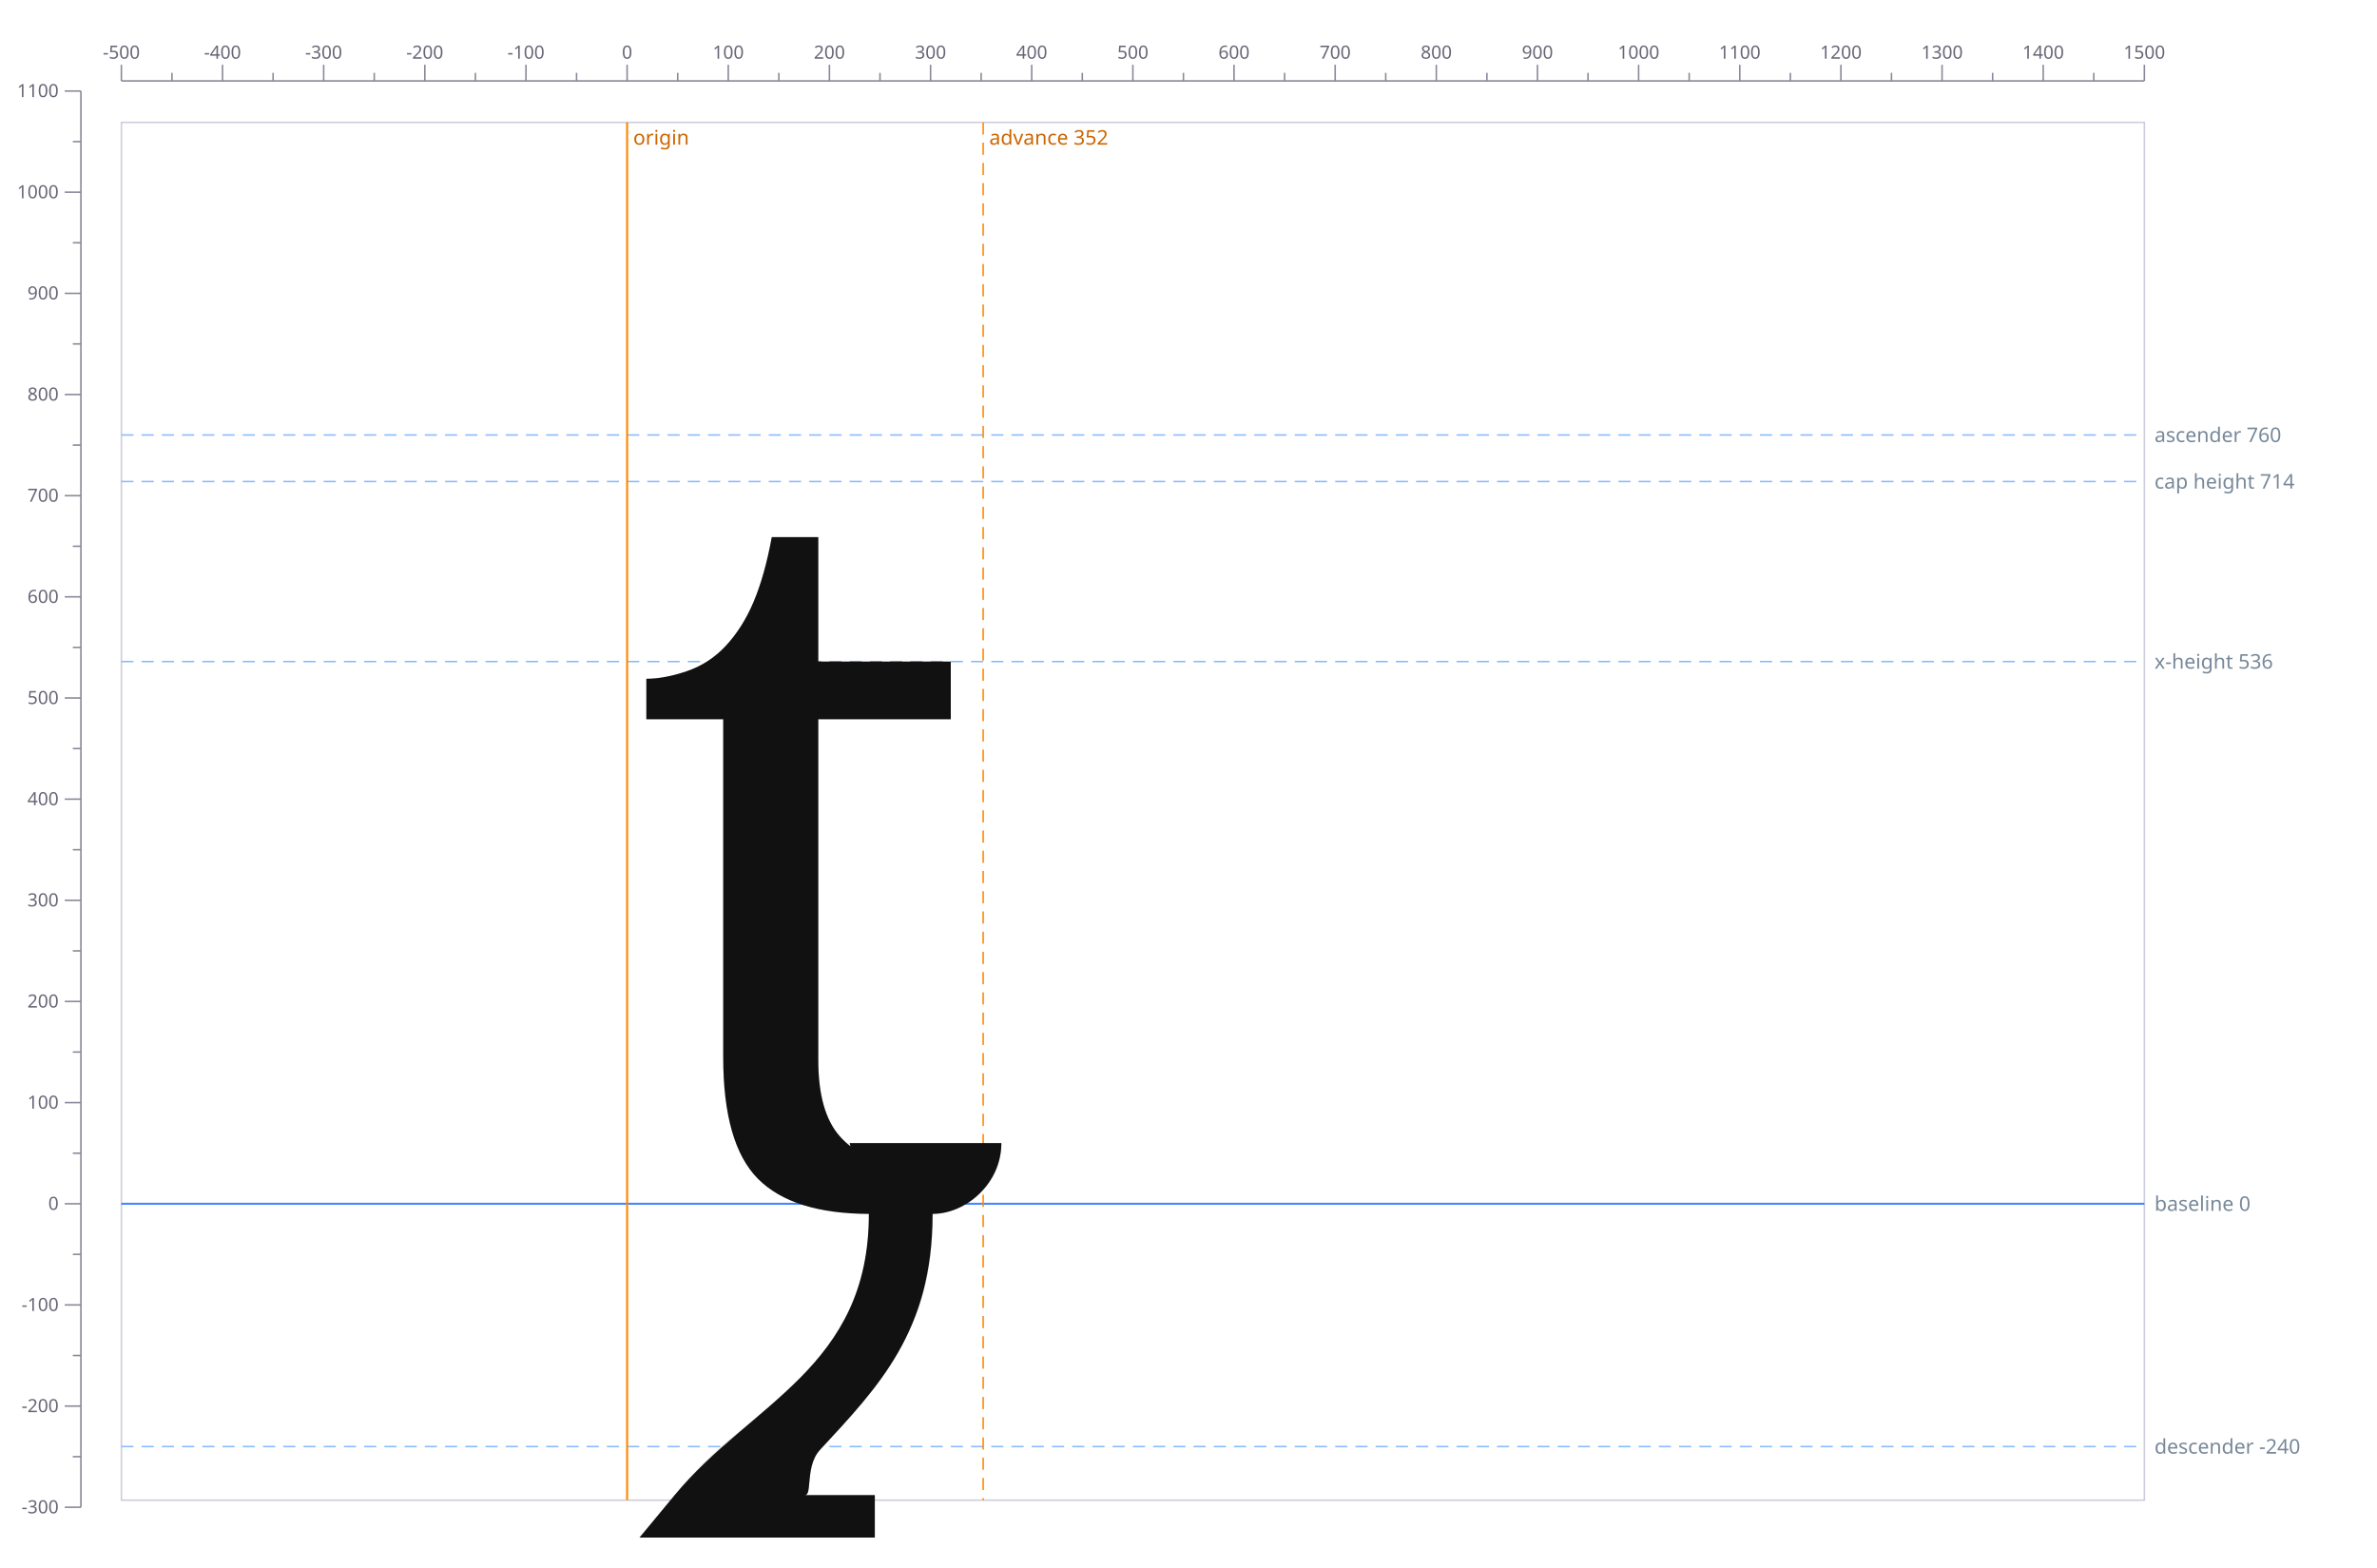
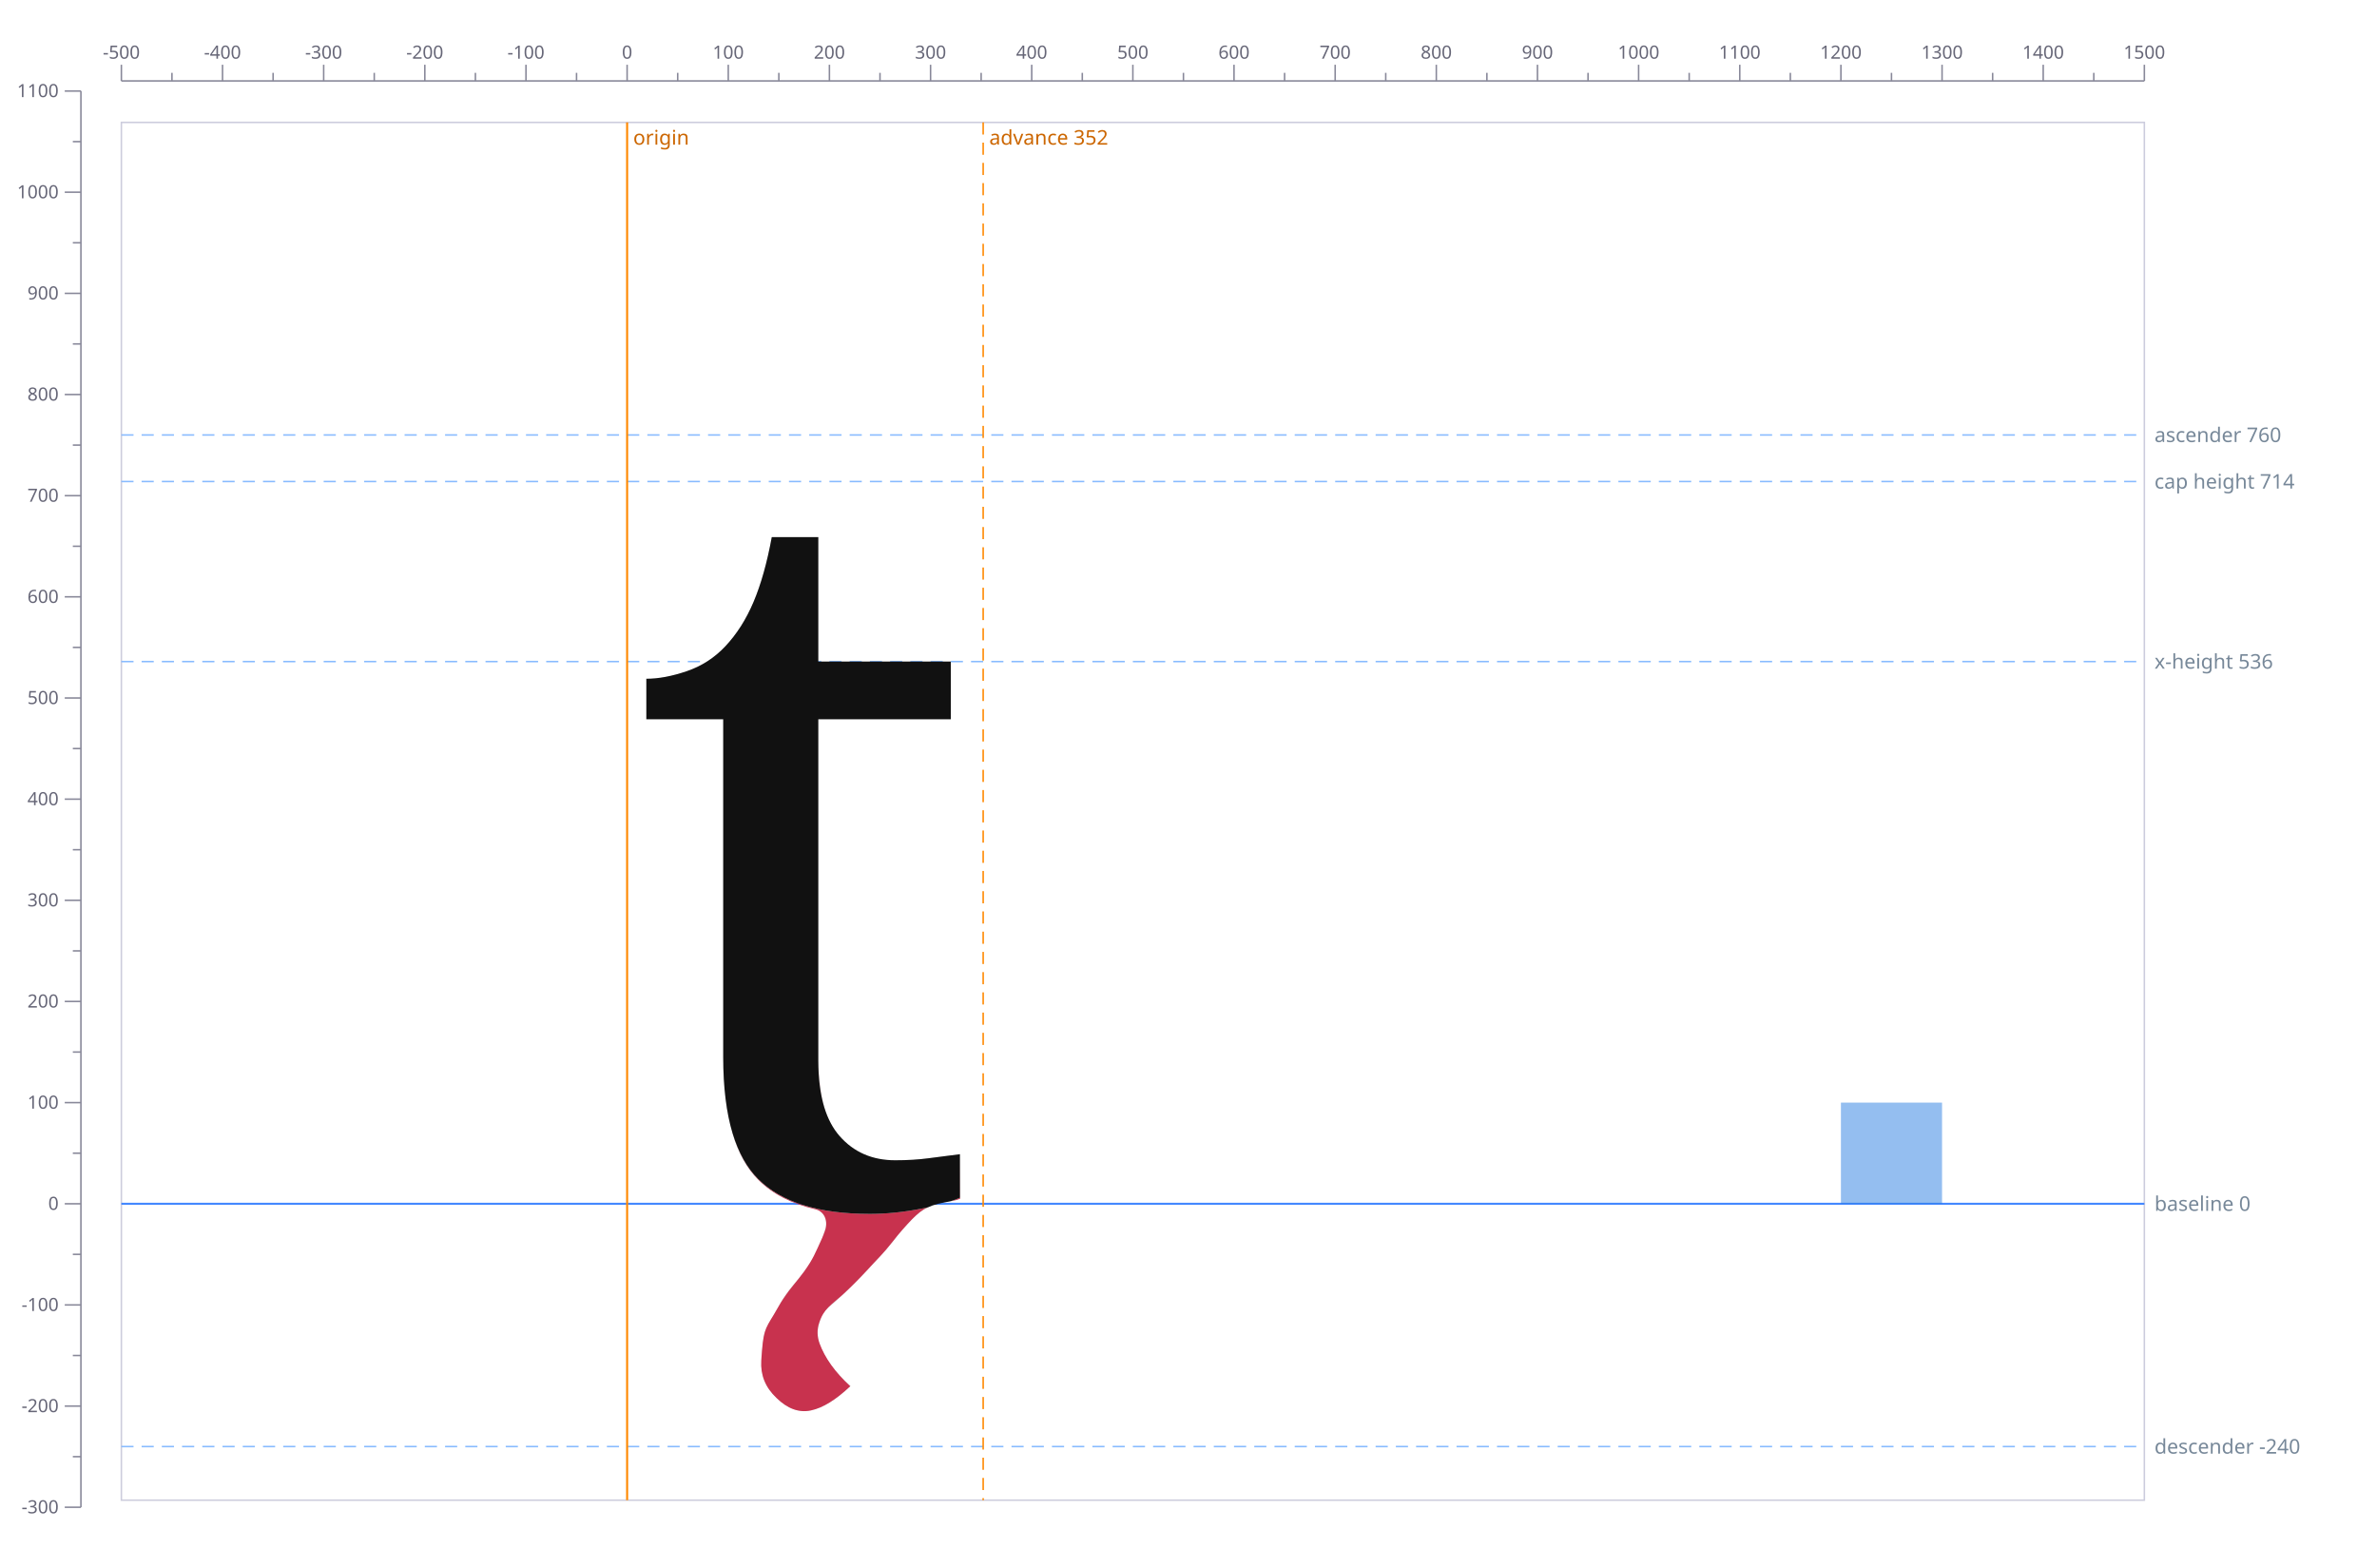
<svg xmlns="http://www.w3.org/2000/svg" viewBox="0 0 2350 1550" data-glyph="t_uni0316" data-family="serif" data-origin="620 1190" data-upm="1000" data-advance="352">
  <g id="guides">
    <rect x="120" y="121" width="2000" height="1362" fill="none" stroke="#ccd" stroke-width="1.5" />
    <line x1="120" x2="2120" y1="1430" y2="1430" stroke="#8bf" stroke-width="1.5" stroke-dasharray="12 8" />
    <text x="2130" y="1437" fill="#789" font-family="sans-serif" font-size="20">descender -240</text>
    <line x1="120" x2="2120" y1="1190" y2="1190" stroke="#48f" stroke-width="2" />
    <text x="2130" y="1197" fill="#789" font-family="sans-serif" font-size="20">baseline 0</text>
    <line x1="120" x2="2120" y1="654" y2="654" stroke="#8bf" stroke-width="1.5" stroke-dasharray="12 8" />
    <text x="2130" y="661" fill="#789" font-family="sans-serif" font-size="20">x-height 536</text>
    <line x1="120" x2="2120" y1="476" y2="476" stroke="#8bf" stroke-width="1.5" stroke-dasharray="12 8" />
    <text x="2130" y="483" fill="#789" font-family="sans-serif" font-size="20">cap height 714</text>
    <line x1="120" x2="2120" y1="430" y2="430" stroke="#8bf" stroke-width="1.5" stroke-dasharray="12 8" />
    <text x="2130" y="437" fill="#789" font-family="sans-serif" font-size="20">ascender 760</text>
    <line x1="620" x2="620" y1="121" y2="1483" stroke="#f80" stroke-width="2" />
    <text x="626" y="143" fill="#c60" font-family="sans-serif" font-size="20">origin</text>
    <line x1="972" x2="972" y1="121" y2="1483" stroke="#f80" stroke-width="1.5" stroke-dasharray="12 8" />
    <text x="978" y="143" fill="#c60" font-family="sans-serif" font-size="20">advance 352</text>
    <line x1="120" x2="2120" y1="80" y2="80" stroke="#889" stroke-width="1.5" />
    <line x1="120" x2="120" y1="80" y2="64" stroke="#889" stroke-width="1.5" />
    <text x="120" y="58" fill="#667" font-family="sans-serif" font-size="18" text-anchor="middle">-500</text>
    <line x1="170" x2="170" y1="80" y2="72" stroke="#889" stroke-width="1.5" />
    <line x1="220" x2="220" y1="80" y2="64" stroke="#889" stroke-width="1.5" />
    <text x="220" y="58" fill="#667" font-family="sans-serif" font-size="18" text-anchor="middle">-400</text>
    <line x1="270" x2="270" y1="80" y2="72" stroke="#889" stroke-width="1.5" />
    <line x1="320" x2="320" y1="80" y2="64" stroke="#889" stroke-width="1.5" />
    <text x="320" y="58" fill="#667" font-family="sans-serif" font-size="18" text-anchor="middle">-300</text>
    <line x1="370" x2="370" y1="80" y2="72" stroke="#889" stroke-width="1.5" />
    <line x1="420" x2="420" y1="80" y2="64" stroke="#889" stroke-width="1.5" />
    <text x="420" y="58" fill="#667" font-family="sans-serif" font-size="18" text-anchor="middle">-200</text>
    <line x1="470" x2="470" y1="80" y2="72" stroke="#889" stroke-width="1.5" />
    <line x1="520" x2="520" y1="80" y2="64" stroke="#889" stroke-width="1.5" />
    <text x="520" y="58" fill="#667" font-family="sans-serif" font-size="18" text-anchor="middle">-100</text>
    <line x1="570" x2="570" y1="80" y2="72" stroke="#889" stroke-width="1.5" />
    <line x1="620" x2="620" y1="80" y2="64" stroke="#889" stroke-width="1.5" />
    <text x="620" y="58" fill="#667" font-family="sans-serif" font-size="18" text-anchor="middle">0</text>
    <line x1="670" x2="670" y1="80" y2="72" stroke="#889" stroke-width="1.5" />
    <line x1="720" x2="720" y1="80" y2="64" stroke="#889" stroke-width="1.5" />
    <text x="720" y="58" fill="#667" font-family="sans-serif" font-size="18" text-anchor="middle">100</text>
    <line x1="770" x2="770" y1="80" y2="72" stroke="#889" stroke-width="1.5" />
    <line x1="820" x2="820" y1="80" y2="64" stroke="#889" stroke-width="1.5" />
    <text x="820" y="58" fill="#667" font-family="sans-serif" font-size="18" text-anchor="middle">200</text>
    <line x1="870" x2="870" y1="80" y2="72" stroke="#889" stroke-width="1.5" />
    <line x1="920" x2="920" y1="80" y2="64" stroke="#889" stroke-width="1.5" />
    <text x="920" y="58" fill="#667" font-family="sans-serif" font-size="18" text-anchor="middle">300</text>
    <line x1="970" x2="970" y1="80" y2="72" stroke="#889" stroke-width="1.5" />
    <line x1="1020" x2="1020" y1="80" y2="64" stroke="#889" stroke-width="1.5" />
    <text x="1020" y="58" fill="#667" font-family="sans-serif" font-size="18" text-anchor="middle">400</text>
    <line x1="1070" x2="1070" y1="80" y2="72" stroke="#889" stroke-width="1.5" />
    <line x1="1120" x2="1120" y1="80" y2="64" stroke="#889" stroke-width="1.5" />
    <text x="1120" y="58" fill="#667" font-family="sans-serif" font-size="18" text-anchor="middle">500</text>
    <line x1="1170" x2="1170" y1="80" y2="72" stroke="#889" stroke-width="1.5" />
    <line x1="1220" x2="1220" y1="80" y2="64" stroke="#889" stroke-width="1.5" />
    <text x="1220" y="58" fill="#667" font-family="sans-serif" font-size="18" text-anchor="middle">600</text>
    <line x1="1270" x2="1270" y1="80" y2="72" stroke="#889" stroke-width="1.5" />
    <line x1="1320" x2="1320" y1="80" y2="64" stroke="#889" stroke-width="1.5" />
    <text x="1320" y="58" fill="#667" font-family="sans-serif" font-size="18" text-anchor="middle">700</text>
    <line x1="1370" x2="1370" y1="80" y2="72" stroke="#889" stroke-width="1.5" />
    <line x1="1420" x2="1420" y1="80" y2="64" stroke="#889" stroke-width="1.5" />
    <text x="1420" y="58" fill="#667" font-family="sans-serif" font-size="18" text-anchor="middle">800</text>
    <line x1="1470" x2="1470" y1="80" y2="72" stroke="#889" stroke-width="1.5" />
    <line x1="1520" x2="1520" y1="80" y2="64" stroke="#889" stroke-width="1.5" />
    <text x="1520" y="58" fill="#667" font-family="sans-serif" font-size="18" text-anchor="middle">900</text>
    <line x1="1570" x2="1570" y1="80" y2="72" stroke="#889" stroke-width="1.5" />
    <line x1="1620" x2="1620" y1="80" y2="64" stroke="#889" stroke-width="1.5" />
    <text x="1620" y="58" fill="#667" font-family="sans-serif" font-size="18" text-anchor="middle">1000</text>
    <line x1="1670" x2="1670" y1="80" y2="72" stroke="#889" stroke-width="1.5" />
    <line x1="1720" x2="1720" y1="80" y2="64" stroke="#889" stroke-width="1.5" />
    <text x="1720" y="58" fill="#667" font-family="sans-serif" font-size="18" text-anchor="middle">1100</text>
    <line x1="1770" x2="1770" y1="80" y2="72" stroke="#889" stroke-width="1.5" />
    <line x1="1820" x2="1820" y1="80" y2="64" stroke="#889" stroke-width="1.5" />
    <text x="1820" y="58" fill="#667" font-family="sans-serif" font-size="18" text-anchor="middle">1200</text>
    <line x1="1870" x2="1870" y1="80" y2="72" stroke="#889" stroke-width="1.5" />
    <line x1="1920" x2="1920" y1="80" y2="64" stroke="#889" stroke-width="1.5" />
    <text x="1920" y="58" fill="#667" font-family="sans-serif" font-size="18" text-anchor="middle">1300</text>
    <line x1="1970" x2="1970" y1="80" y2="72" stroke="#889" stroke-width="1.5" />
    <line x1="2020" x2="2020" y1="80" y2="64" stroke="#889" stroke-width="1.5" />
    <text x="2020" y="58" fill="#667" font-family="sans-serif" font-size="18" text-anchor="middle">1400</text>
    <line x1="2070" x2="2070" y1="80" y2="72" stroke="#889" stroke-width="1.5" />
    <line x1="2120" x2="2120" y1="80" y2="64" stroke="#889" stroke-width="1.5" />
    <text x="2120" y="58" fill="#667" font-family="sans-serif" font-size="18" text-anchor="middle">1500</text>
    <line x1="80" x2="80" y1="90" y2="1490" stroke="#889" stroke-width="1.5" />
    <line x1="80" x2="64" y1="1490" y2="1490" stroke="#889" stroke-width="1.5" />
    <text x="58" y="1496" fill="#667" font-family="sans-serif" font-size="18" text-anchor="end">-300</text>
    <line x1="80" x2="72" y1="1440" y2="1440" stroke="#889" stroke-width="1.5" />
    <line x1="80" x2="64" y1="1390" y2="1390" stroke="#889" stroke-width="1.5" />
    <text x="58" y="1396" fill="#667" font-family="sans-serif" font-size="18" text-anchor="end">-200</text>
    <line x1="80" x2="72" y1="1340" y2="1340" stroke="#889" stroke-width="1.5" />
    <line x1="80" x2="64" y1="1290" y2="1290" stroke="#889" stroke-width="1.5" />
    <text x="58" y="1296" fill="#667" font-family="sans-serif" font-size="18" text-anchor="end">-100</text>
    <line x1="80" x2="72" y1="1240" y2="1240" stroke="#889" stroke-width="1.5" />
    <line x1="80" x2="64" y1="1190" y2="1190" stroke="#889" stroke-width="1.5" />
    <text x="58" y="1196" fill="#667" font-family="sans-serif" font-size="18" text-anchor="end">0</text>
    <line x1="80" x2="72" y1="1140" y2="1140" stroke="#889" stroke-width="1.5" />
    <line x1="80" x2="64" y1="1090" y2="1090" stroke="#889" stroke-width="1.5" />
    <text x="58" y="1096" fill="#667" font-family="sans-serif" font-size="18" text-anchor="end">100</text>
    <line x1="80" x2="72" y1="1040" y2="1040" stroke="#889" stroke-width="1.5" />
    <line x1="80" x2="64" y1="990" y2="990" stroke="#889" stroke-width="1.5" />
    <text x="58" y="996" fill="#667" font-family="sans-serif" font-size="18" text-anchor="end">200</text>
    <line x1="80" x2="72" y1="940" y2="940" stroke="#889" stroke-width="1.5" />
    <line x1="80" x2="64" y1="890" y2="890" stroke="#889" stroke-width="1.5" />
    <text x="58" y="896" fill="#667" font-family="sans-serif" font-size="18" text-anchor="end">300</text>
    <line x1="80" x2="72" y1="840" y2="840" stroke="#889" stroke-width="1.5" />
    <line x1="80" x2="64" y1="790" y2="790" stroke="#889" stroke-width="1.5" />
    <text x="58" y="796" fill="#667" font-family="sans-serif" font-size="18" text-anchor="end">400</text>
    <line x1="80" x2="72" y1="740" y2="740" stroke="#889" stroke-width="1.5" />
    <line x1="80" x2="64" y1="690" y2="690" stroke="#889" stroke-width="1.5" />
    <text x="58" y="696" fill="#667" font-family="sans-serif" font-size="18" text-anchor="end">500</text>
    <line x1="80" x2="72" y1="640" y2="640" stroke="#889" stroke-width="1.5" />
    <line x1="80" x2="64" y1="590" y2="590" stroke="#889" stroke-width="1.5" />
    <text x="58" y="596" fill="#667" font-family="sans-serif" font-size="18" text-anchor="end">600</text>
    <line x1="80" x2="72" y1="540" y2="540" stroke="#889" stroke-width="1.5" />
    <line x1="80" x2="64" y1="490" y2="490" stroke="#889" stroke-width="1.5" />
    <text x="58" y="496" fill="#667" font-family="sans-serif" font-size="18" text-anchor="end">700</text>
    <line x1="80" x2="72" y1="440" y2="440" stroke="#889" stroke-width="1.5" />
    <line x1="80" x2="64" y1="390" y2="390" stroke="#889" stroke-width="1.5" />
    <text x="58" y="396" fill="#667" font-family="sans-serif" font-size="18" text-anchor="end">800</text>
    <line x1="80" x2="72" y1="340" y2="340" stroke="#889" stroke-width="1.5" />
    <line x1="80" x2="64" y1="290" y2="290" stroke="#889" stroke-width="1.5" />
    <text x="58" y="296" fill="#667" font-family="sans-serif" font-size="18" text-anchor="end">900</text>
    <line x1="80" x2="72" y1="240" y2="240" stroke="#889" stroke-width="1.5" />
    <line x1="80" x2="64" y1="190" y2="190" stroke="#889" stroke-width="1.5" />
    <text x="58" y="196" fill="#667" font-family="sans-serif" font-size="18" text-anchor="end">1000</text>
    <line x1="80" x2="72" y1="140" y2="140" stroke="#889" stroke-width="1.5" />
    <line x1="80" x2="64" y1="90" y2="90" stroke="#889" stroke-width="1.5" />
    <text x="58" y="96" fill="#667" font-family="sans-serif" font-size="18" text-anchor="end">1100</text>
-     <path id="ghost" fill="#000" opacity="0.14" d="M715 1045V711H639V671Q657 671 679.0 663.5Q701 656 717 639Q734 621 745.0 595.0Q756 569 763 531H809V654H940V711H809V1048Q809 1099 830 1123Q835 1129 841 1133L840 1130H990Q990 1160 968.5 1180.0Q947 1200 922 1200V1201Q922 1259 906.0 1299.0Q890 1339 865.0 1370.5Q840 1402 811 1433Q804 1440 802.5 1449.0Q801 1458 800 1466Q799 1478 796 1478H865V1520H632L667 1478Q695 1444 728.5 1417.0Q762 1390 791.5 1361.5Q821 1333 840.0 1295.0Q859 1257 859 1200Q784 1200 750 1165Q715 1131 715 1045Z" />
+     <path id="ghost" fill="#000" opacity="0.14" d="M765 1300Q768 1295 770.0 1291.5Q772 1288 774 1284Q780 1275 784.5 1270.0Q789 1265 795 1257Q802 1248 805.0 1241.5Q808 1235 813 1224Q814 1220 815 1217Q818 1210 815.5 1203.5Q813 1197 806 1195Q771 1187 750 1166Q733 1150 724 1120Q715 1090 715 1045V711H639V671Q657 671 679.0 663.5Q701 656 717 639Q734 621 745.0 595.0Q756 569 763 531H809V654H940V711H809V1049Q809 1075 815 1095Q809 1075 809 1049Q809 1075 815 1095Q820 1112 830 1123Q851 1147 885 1147Q903 1147 918.0 1145.0Q933 1143 949 1141V1184V1141V1185Q946 1186 940 1187Q937 1188 934.0 1188.5Q931 1189 928 1190Q922 1191 917 1194Q910 1197 902 1205Q891 1216 883 1227Q875 1237 870.0 1242.0Q865 1247 857 1256Q845 1269 833 1280Q825 1288 819.0 1292.5Q813 1297 810 1308Q807 1318 810 1328Q818 1350 841 1370Q819 1391 802 1394Q784 1398 768 1382Q751 1367 753 1345Q754 1323 756.0 1317.0Q758 1311 765 1300Z" />
  </g>
  <g id="glyph">
-     <path id="shape1" fill="#111" d="M749.5 1165.5Q783.773 1199.773 859 1199.998L859.0 1200.0C859.0 1352.036 742.425 1386.927 667.0 1478.0L632.217 1520.0H864.873V1478.0H795.873C799.066 1478.0 799.507 1472.873 800.122 1465.711C800.958 1455.982 802.117 1442.497 810.934 1433C868.627 1370.854 921.693 1316.087 921.999 1201.0H922.0V1200.0C955.0 1200.0 990.0 1170.0 990.0 1130.0H840.0L840.858 1133.159Q835.053 1128.774 830.0 1123.0Q809.0 1099.0 809.0 1048.0V711.0H940.0V654.0H809.0V531.0H763.0Q756.0 569.0 745.0 595.0Q734.0 621.0 717.0 639.0Q701.0 656.0 679.0 663.5Q657.0 671.0 639.0 671.0V711.0H715.0V1045.0Q715.0 1131.0 749.5 1165.5Z" />
+     <path id="tail" fill="#c8324e" d="M774.4 1283.9C770.9 1289.0 768.9 1293.2 764.9 1299.8C756.0 1314.4 754.5 1315.6 752.6 1345.2C751.8 1359.1 756.5 1371.4 767.7 1382.0C778.5 1392.6 789.9 1396.8 801.7 1394.3C813.5 1391.8 826.5 1383.7 840.6 1370.4C825.6 1356.5 815.5 1342.4 810.2 1327.9C807.8 1321.1 807.6 1314.4 809.9 1307.6C814.4 1293.7 821.6 1290.3 833.2 1279.8C840.8 1272.8 848.6 1265.0 856.7 1256.3C867.7 1244.2 872.6 1240.1 882.7 1227.2C888.8 1219.3 895.9 1211.3 901.7 1205.3C907.3 1199.7 911.5 1196.1 917.1 1193.6Q913.7 1194.3 910.0 1195.0Q884.0 1200.0 860.0 1200.0Q784.0 1200.0 749.5 1165.5Q732.9 1148.9 724.3 1120.5Q732.9 1149.6 749.8 1166.4C763.6 1180.2 782.3 1189.9 806.0 1195.4C815.8 1197.7 819.0 1207.9 815.4 1217.3C814.6 1219.6 813.6 1222.0 812.6 1224.3C806.1 1238.5 804.0 1244.4 794.9 1257.1C787.2 1267.6 782.3 1272.1 774.4 1283.9ZM939.9 1187.5C943.5 1186.9 946.6 1186.2 949.3 1184.9V1140.9L949.0 1184.0Q945.1 1185.8 939.9 1187.5ZM814.9 1094.6Q809.3 1075.4 809.3 1048.9Q809.1 1075.4 814.9 1094.6Z" />
+     <path id="letter" fill="#111" d="M860.0 1200.0Q884.0 1200.0 910.0 1195.0Q913.7 1194.3 917.1 1193.6C920.1 1192.2 923.5 1191.0 927.6 1190.0C932.2 1188.9 936.3 1188.2 939.9 1187.5Q945.1 1185.8 949.0 1184.0V1141.0Q933.0 1143.0 918.0 1145.0Q903.0 1147.0 885.0 1147.0Q851.0 1147.0 830.0 1123.0Q820.2 1111.8 814.9 1094.6Q809.1 1075.4 809.0 1048.9V711.0H940.0V654.0H809.0V531.0H763.0Q756.0 569.0 745.0 595.0Q734.0 621.0 717.0 639.0Q701.0 656.0 679.0 663.5Q657.0 671.0 639.0 671.0V711.0H715.0V1045.0Q715.0 1089.7 724.3 1120.5Q732.9 1148.9 749.5 1165.5Q784.0 1200.0 860.0 1200.0Z" />
+   </g>
+   <g id="cut" style="opacity:0.5">
+     <path id="spare-cut" fill="#2a7de1" d="M1820 1190h100v-100h-100z" />
  </g>
</svg>
